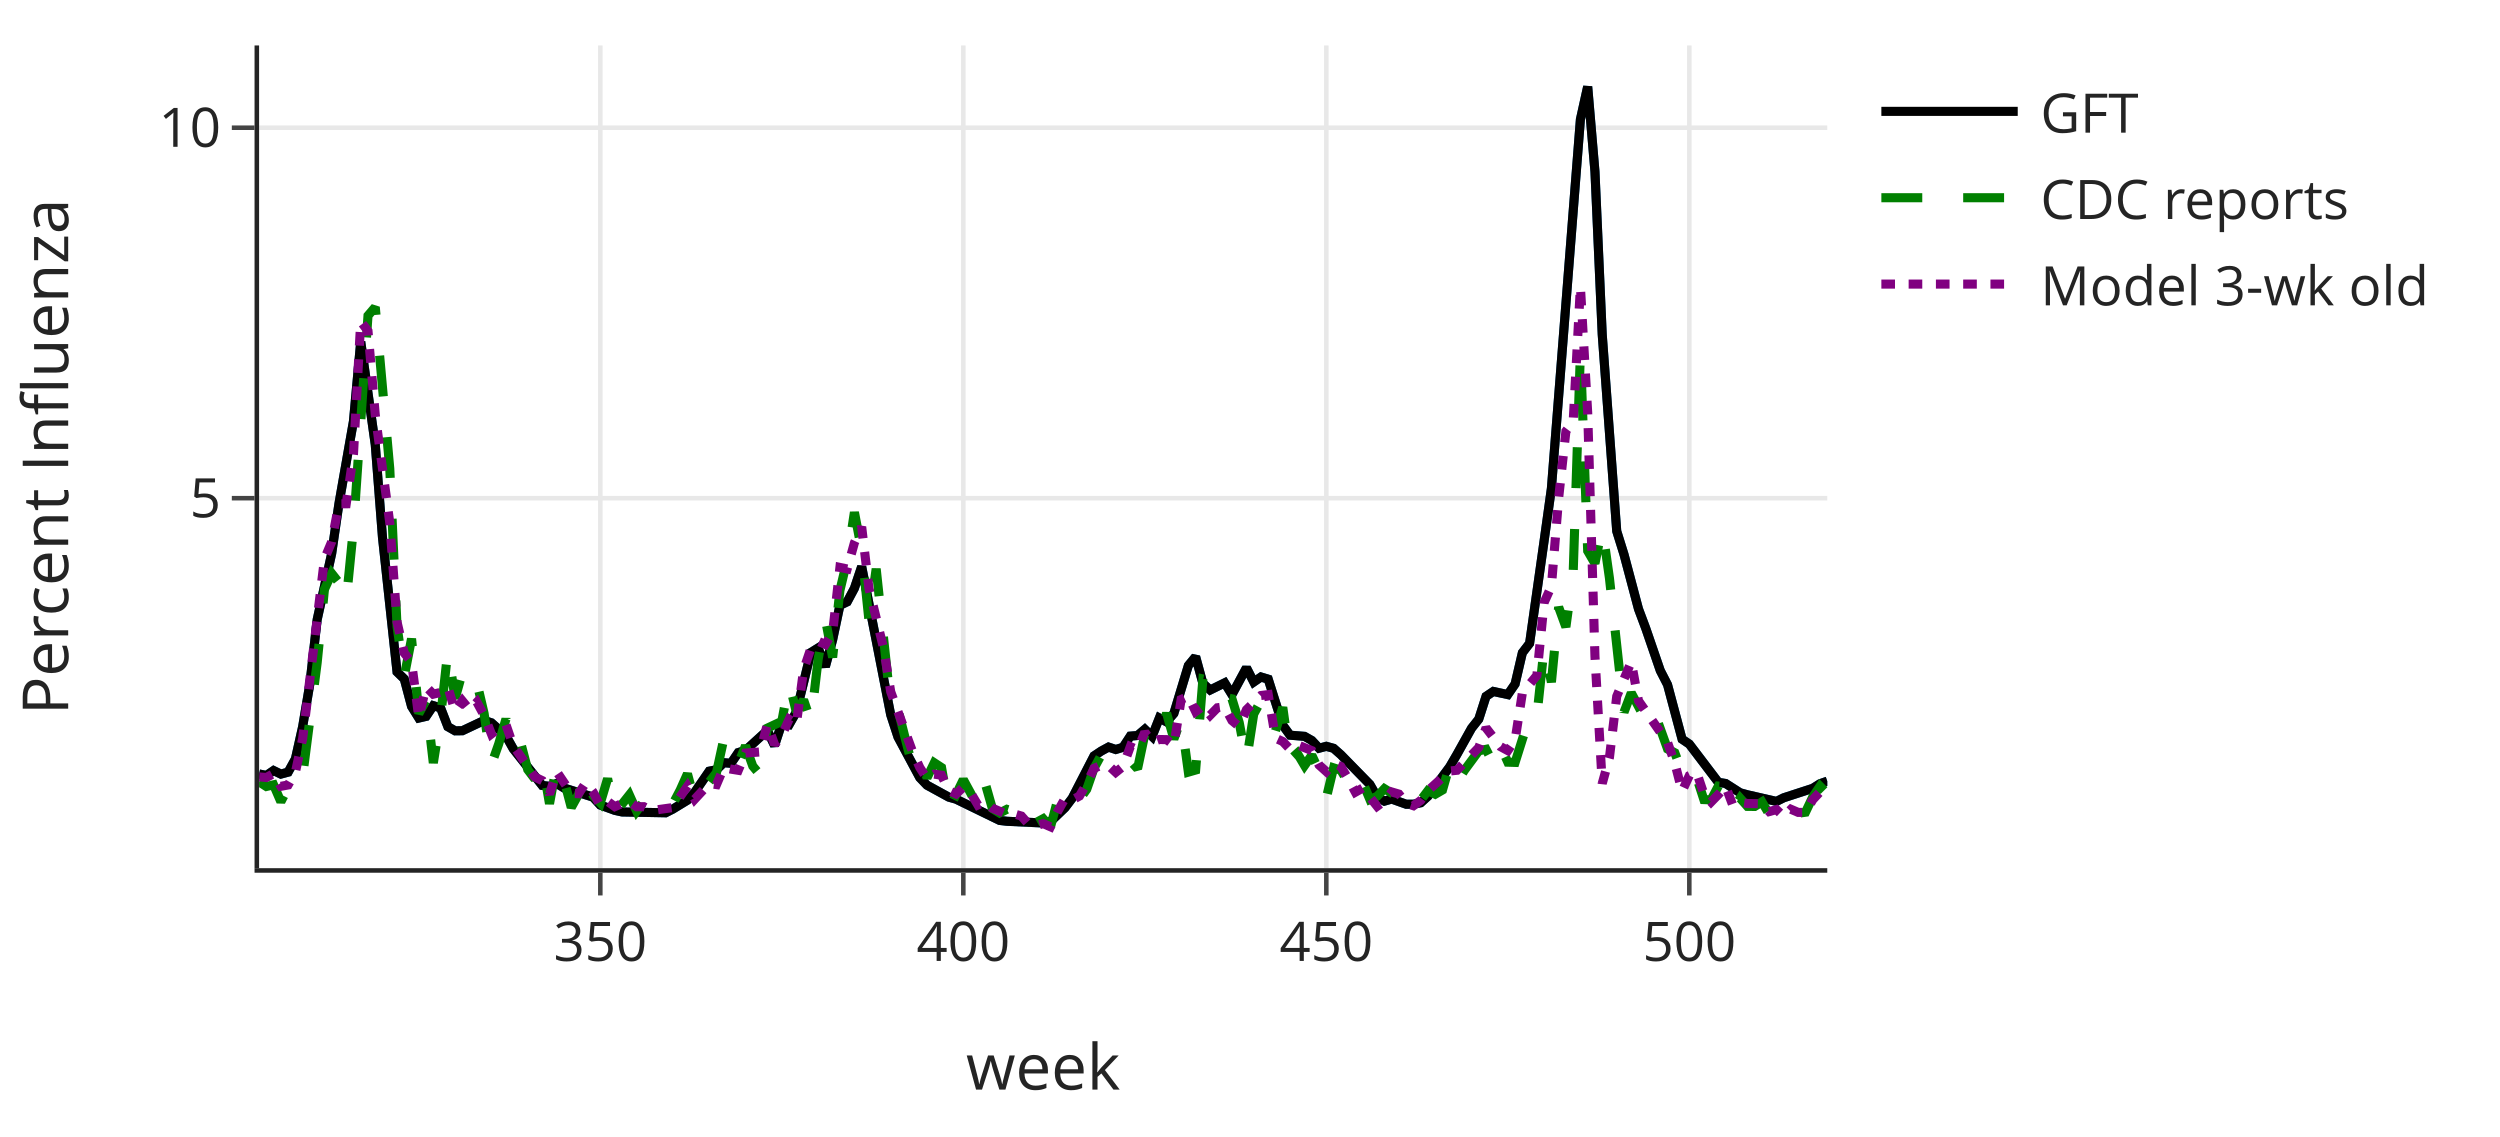
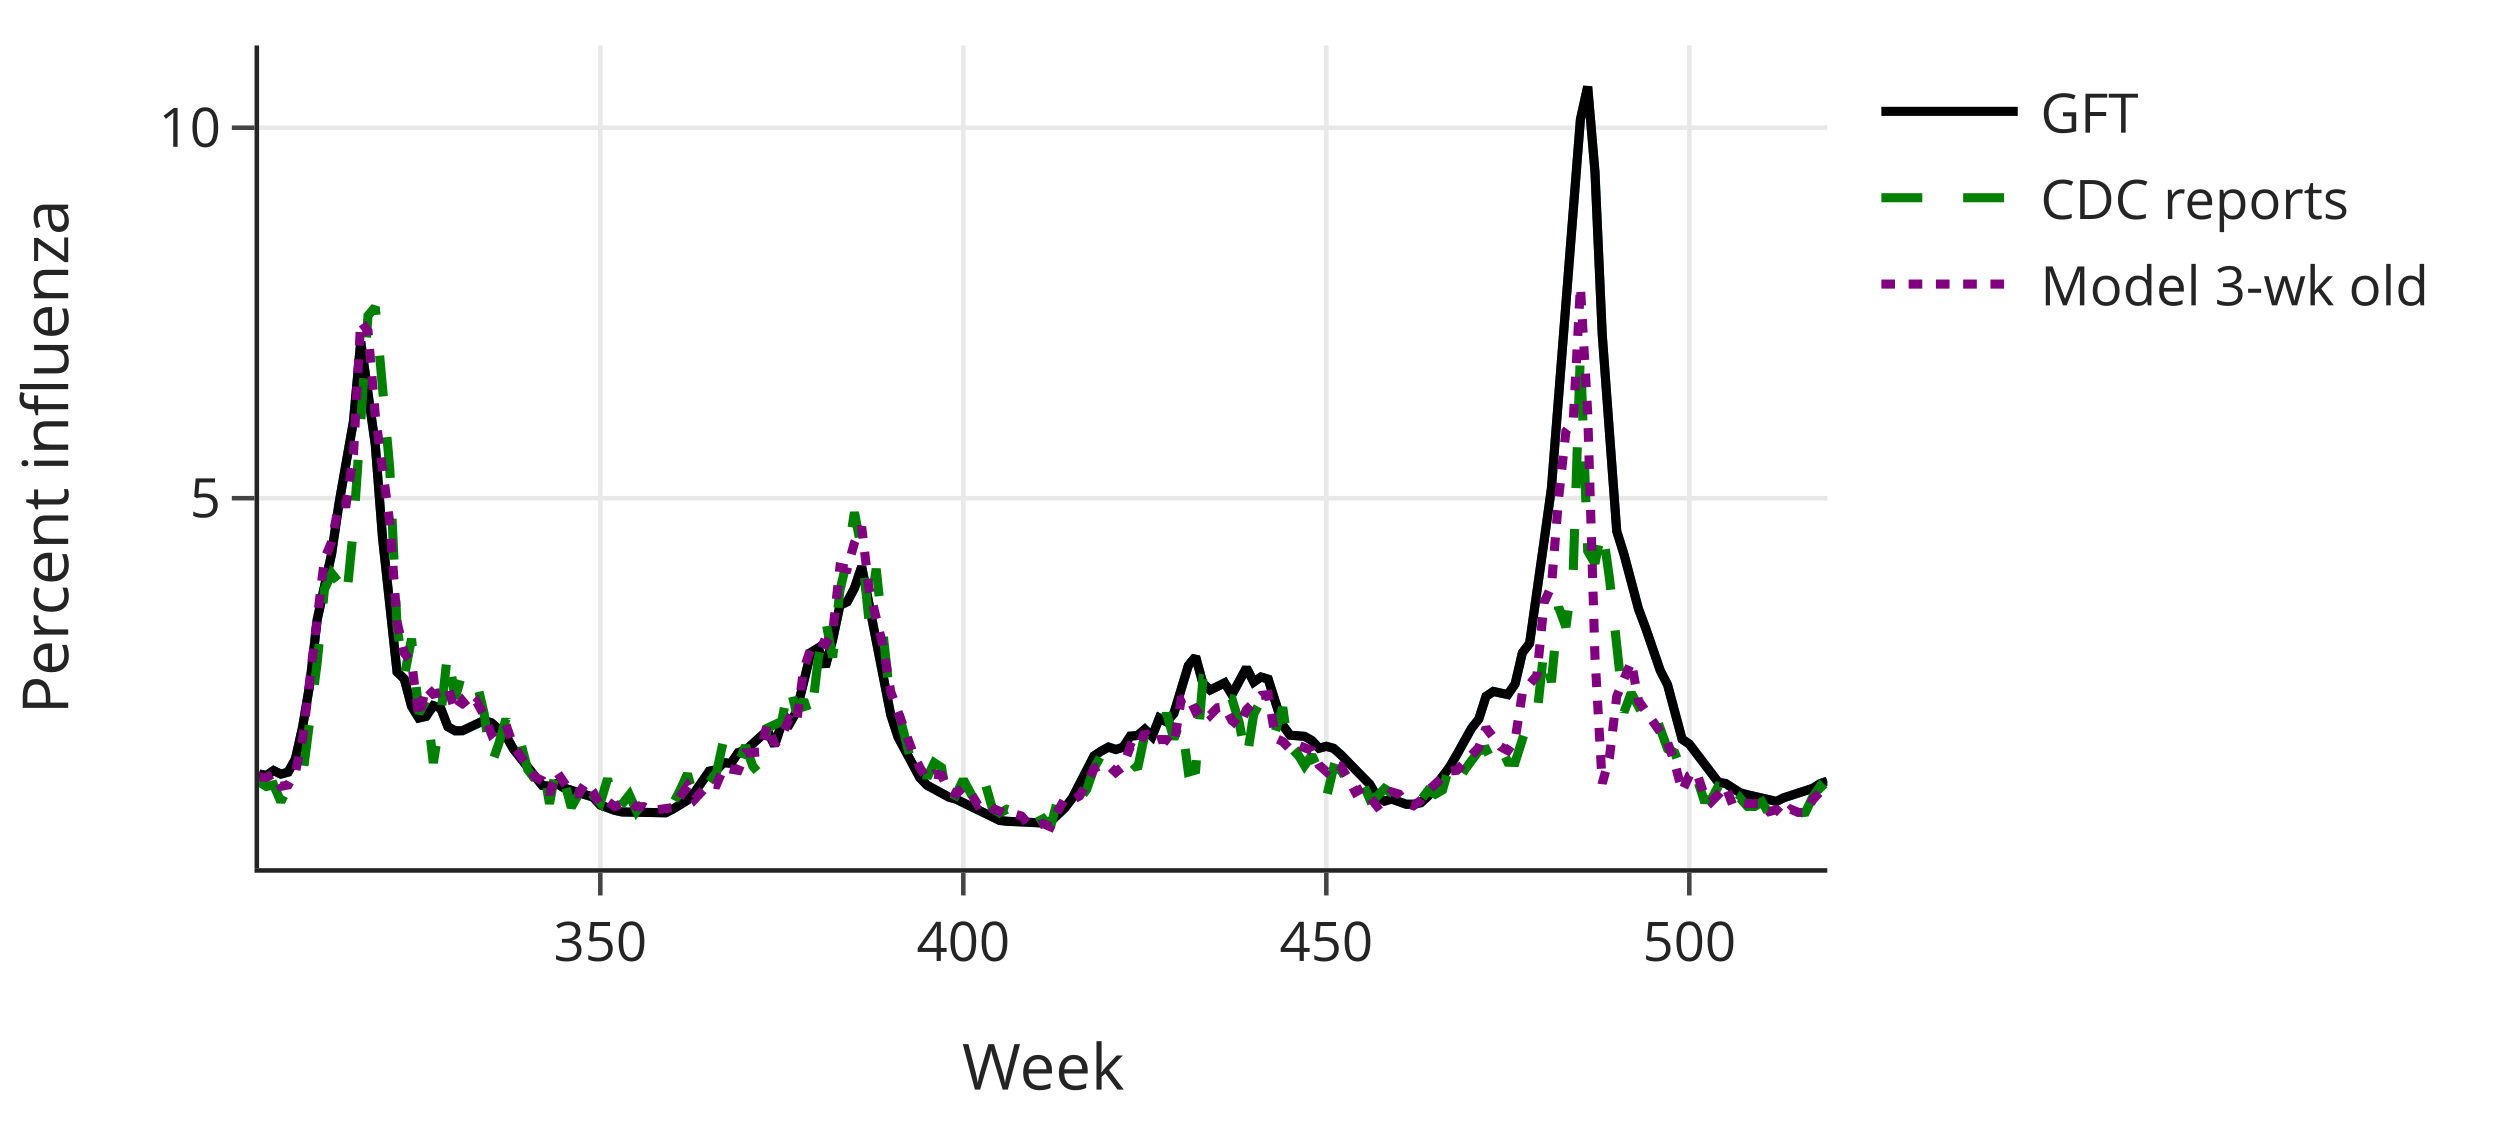
<svg xmlns="http://www.w3.org/2000/svg" class="main-svg" width="550" height="250" style="" viewBox="0 0 550 250">
  <rect x="0" y="0" width="550" height="250" style="fill: rgb(255, 255, 255); fill-opacity: 1;" />
-   <defs id="defs-ad6b97">
+   <defs id="defs-da70ee">
    <g class="clips">
-       <clipPath id="clipad6b97xyplot" class="plotclip">
+       <clipPath id="clipda70eexyplot" class="plotclip">
        <rect width="345" height="181" />
      </clipPath>
-       <clipPath class="axesclip" id="clipad6b97x">
+       <clipPath class="axesclip" id="clipda70eex">
        <rect x="57" y="0" width="345" height="250" />
      </clipPath>
-       <clipPath class="axesclip" id="clipad6b97y">
+       <clipPath class="axesclip" id="clipda70eey">
        <rect x="0" y="10" width="550" height="181" />
      </clipPath>
-       <clipPath class="axesclip" id="clipad6b97xy">
+       <clipPath class="axesclip" id="clipda70eexy">
        <rect x="57" y="10" width="345" height="181" />
      </clipPath>
    </g>
    <g class="gradients" />
    <g class="patterns" />
  </defs>
  <g class="bglayer" />
  <g class="layer-below">
    <g class="imagelayer" />
    <g class="shapelayer" />
  </g>
  <g class="cartesianlayer">
    <g class="subplot xy">
      <g class="layer-subplot">
        <g class="shapelayer" />
        <g class="imagelayer" />
      </g>
      <g class="gridlayer">
        <g class="x">
          <path class="xgrid crisp" transform="translate(132.07,0)" d="M0,10v181" style="stroke: rgb(232, 232, 232); stroke-opacity: 1; stroke-width: 1px;" />
          <path class="xgrid crisp" transform="translate(211.93,0)" d="M0,10v181" style="stroke: rgb(232, 232, 232); stroke-opacity: 1; stroke-width: 1px;" />
          <path class="xgrid crisp" transform="translate(291.79,0)" d="M0,10v181" style="stroke: rgb(232, 232, 232); stroke-opacity: 1; stroke-width: 1px;" />
          <path class="xgrid crisp" transform="translate(371.65,0)" d="M0,10v181" style="stroke: rgb(232, 232, 232); stroke-opacity: 1; stroke-width: 1px;" />
        </g>
        <g class="y">
          <path class="ygrid crisp" transform="translate(0,109.6)" d="M57,0h345" style="stroke: rgb(232, 232, 232); stroke-opacity: 1; stroke-width: 1px;" />
          <path class="ygrid crisp" transform="translate(0,28.1)" d="M57,0h345" style="stroke: rgb(232, 232, 232); stroke-opacity: 1; stroke-width: 1px;" />
        </g>
      </g>
      <g class="zerolinelayer" />
      <path class="xlines-below" />
      <path class="ylines-below" />
      <g class="overlines-below" />
      <g class="xaxislayer-below" />
      <g class="yaxislayer-below" />
      <g class="overaxes-below" />
-       <g class="plot" transform="translate(57,10)" clip-path="url(#clipad6b97xyplot)">
+       <g class="plot" transform="translate(57,10)" clip-path="url(#clipda70eexyplot)">
        <g class="scatterlayer mlayer">
-           <g class="trace scatter tracee38d1a" style="stroke-miterlimit: 2; opacity: 1;">
+           <g class="trace scatter tracea7190e" style="stroke-miterlimit: 2; opacity: 1;">
            <g class="fills" />
            <g class="errorbars" />
            <g class="lines">
              <path class="js-line" d="M0,160.27L1.6,160.61L3.19,159.52L4.79,160.3L6.39,159.87L7.99,156.96L9.58,149.88L11.18,140.38L12.78,126.31L15.97,111.76L17.57,100.8L20.76,82.69L22.36,65.17L25.56,87.83L27.15,108.27L30.35,137.82L31.94,139.37L33.54,145.4L35.14,147.97L36.74,147.6L38.33,145.25L39.93,145.74L41.53,149.87L43.13,150.78L44.72,150.76L49.51,148.5L51.11,149.02L54.31,151.87L55.9,154.71L62.29,162.79L63.89,163L65.49,162.37L67.08,163.36L73.47,165.37L75.07,167.11L78.26,168.28L79.86,168.63L89.44,168.81L91.04,167.99L94.24,166.04L95.83,164.31L99.03,159.66L100.63,159.34L102.22,157.79L103.82,157.93L105.42,155.57L107.01,155.08L111.81,150.71L113.4,154.02L115,149.15L116.6,149.43L118.19,146.65L119.79,140.15L121.39,133.55L122.99,132.56L124.58,136.66L126.18,130.75L127.78,123.17L129.38,122.4L130.97,119.42L132.57,114.64L138.96,147.26L140.56,152.15L145.35,161.08L146.94,162.74L151.74,165.37L153.33,165.82L162.92,170.49L164.51,170.68L172.5,171.06L174.1,170.76L177.29,167.71L178.89,165.6L183.68,156.3L185.28,155.23L186.88,154.36L188.47,154.89L190.07,154.4L191.67,151.95L193.26,151.81L194.86,150.45L196.46,152L198.06,147.96L199.65,148.81L201.25,146.96L204.44,136.42L206.04,134.48L207.64,140.35L209.24,141.8L212.43,140.23L214.03,142.82L217.22,136.92L218.82,140.04L220.42,138.94L222.01,139.43L225.21,149.54L226.81,151.74L230,152L231.6,152.91L233.19,154.61L234.79,154.19L236.39,154.63L237.99,156.04L244.38,162.58L245.97,165.35L247.57,166.25L249.17,165.79L252.36,166.93L253.96,166.93L255.56,166.61L257.15,165.17L261.94,158.7L263.54,155.95L266.74,150.21L268.33,148.2L269.93,143.2L271.53,142.12L274.72,142.81L276.32,140.48L277.92,133.61L279.51,131.54L282.71,108.94L284.31,97.44L290.69,16.27L292.29,9.05L293.89,27.75L295.49,63.59L298.68,106.85L300.28,111.98L303.47,123.98L305.07,128.25L308.26,137.53L309.86,140.64L313.06,152.62L314.65,153.7L321.04,162.11L322.64,162.37L325.83,164.41L327.43,164.85L333.82,166.31L335.42,165.51L341.81,163.43L343.4,162.42L345,161.86" style="vector-effect: non-scaling-stroke; fill: none; stroke: rgb(31, 119, 180); stroke-opacity: 1; stroke-width: 2px; opacity: 1;" />
            </g>
            <g class="points" />
            <g class="text" />
          </g>
-           <g class="trace scatter traced5f465" style="stroke-miterlimit: 2; opacity: 1;">
+           <g class="trace scatter tracec8e7f7" style="stroke-miterlimit: 2; opacity: 1;">
            <g class="fills" />
            <g class="errorbars" />
            <g class="lines">
              <path class="js-line" d="M0,160.27L1.6,160.61L3.19,159.52L4.79,160.3L6.39,159.87L7.99,156.96L9.58,149.88L11.18,140.38L12.78,126.31L15.97,111.76L17.57,100.8L20.76,82.69L22.36,65.17L25.56,87.83L27.15,108.27L30.35,137.82L31.94,139.37L33.54,145.4L35.14,147.97L36.74,147.6L38.33,145.25L39.93,145.74L41.53,149.87L43.13,150.78L44.72,150.76L49.51,148.5L51.11,149.02L54.31,151.87L55.9,154.71L62.29,162.79L63.89,163L65.49,162.37L67.08,163.36L73.47,165.37L75.07,167.11L78.26,168.28L79.86,168.63L89.44,168.81L91.04,167.99L94.24,166.04L95.83,164.31L99.03,159.66L100.63,159.34L102.22,157.79L103.82,157.93L105.42,155.57L107.01,155.08L111.81,150.71L113.4,154.02L115,149.15L116.6,149.43L118.19,146.65L119.79,140.15L121.39,133.55L122.99,132.56L124.58,136.66L126.18,130.75L127.78,123.17L129.38,122.4L130.97,119.42L132.57,114.64L138.96,147.26L140.56,152.15L145.35,161.08L146.94,162.74L151.74,165.37L153.33,165.82L162.92,170.49L164.51,170.68L172.5,171.06L174.1,170.76L177.29,167.71L178.89,165.6L183.68,156.3L185.28,155.23L186.88,154.36L188.47,154.89L190.07,154.4L191.67,151.95L193.26,151.81L194.86,150.45L196.46,152L198.06,147.96L199.65,148.81L201.25,146.96L204.44,136.42L206.04,134.48L207.64,140.35L209.24,141.8L212.43,140.23L214.03,142.82L217.22,136.92L218.82,140.04L220.42,138.94L222.01,139.43L225.21,149.54L226.81,151.74L230,152L231.6,152.91L233.19,154.61L234.79,154.19L236.39,154.63L237.99,156.04L244.38,162.58L245.97,165.35L247.57,166.25L249.17,165.79L252.36,166.93L253.96,166.93L255.56,166.61L257.15,165.17L261.94,158.7L263.54,155.95L266.74,150.21L268.33,148.2L269.93,143.2L271.53,142.12L274.72,142.81L276.32,140.48L277.92,133.61L279.51,131.54L282.71,108.94L284.31,97.44L290.69,16.27L292.29,9.05L293.89,27.75L295.49,63.59L298.68,106.85L300.28,111.98L303.47,123.98L305.07,128.25L308.26,137.53L309.86,140.64L313.06,152.62L314.65,153.7L321.04,162.11L322.64,162.37L325.83,164.41L327.43,164.85L333.82,166.31L335.42,165.51L341.81,163.43L343.4,162.42L345,161.86" style="vector-effect: non-scaling-stroke; fill: none; stroke: rgb(0, 0, 0); stroke-opacity: 1; stroke-width: 2px; opacity: 1;" />
            </g>
            <g class="points" />
            <g class="text" />
          </g>
-           <g class="trace scatter traceb914d0" style="stroke-miterlimit: 2; opacity: 1;">
+           <g class="trace scatter trace3ab287" style="stroke-miterlimit: 2; opacity: 1;">
            <g class="fills" />
            <g class="errorbars" />
            <g class="lines">
              <path class="js-line" d="M0,162L1.6,163.03L3.19,162.66L4.79,166.37L6.39,163.24L7.99,163.3L9.58,160.76L12.78,135.77L14.38,119.64L15.97,116.15L17.57,118.19L19.17,122.21L20.76,106.2L23.96,59.44L25.56,57.56L28.75,93.09L30.35,127.82L31.94,138.82L33.54,130.5L35.14,146.99L36.74,144.03L38.33,157.86L39.93,147.78L41.53,133.09L43.13,143.67L44.72,137.95L46.32,140.96L47.92,140.19L49.51,147L51.11,158.21L52.71,153.68L54.31,148.18L55.9,154.29L57.5,153.21L59.1,159.31L60.69,161.4L62.29,157.54L63.89,166.83L65.49,158.17L67.08,161.58L68.68,167.64L70.28,164.74L71.88,159.91L73.47,165.03L75.07,166.66L76.67,161.29L78.26,168.91L81.46,164.88L83.06,168.45L84.65,166.29L86.25,168.11L87.85,168.28L89.44,167.18L91.04,166.86L92.64,163.81L94.24,160.23L95.83,166.16L100.63,159.97L102.22,152.65L103.82,156.87L105.42,158.05L107.01,154.07L108.61,158.54L110.21,160.46L111.81,150.19L115,148.69L116.6,140.09L118.19,146.64L119.79,143.98L121.39,148.75L122.99,135.1L124.58,126.17L126.18,134.64L127.78,119.9L129.38,113.16L130.97,102.69L132.57,111.04L134.17,126.51L135.76,115.12L138.96,145.14L140.56,146.18L143.75,158.7L145.35,157.03L146.94,161.11L148.54,157.81L150.14,158.86L151.74,168.09L154.93,161.52L156.53,164.46L158.13,167.53L159.72,162.24L161.32,167.87L162.92,168.86L164.51,168.05L166.11,168.55L167.71,168.32L169.31,171.84L172.5,170.12L174.1,171.95L175.69,165.97L177.29,163.91L178.89,164.34L180.49,165.88L182.08,163.65L183.68,159.03L185.28,156.08L186.88,157.41L188.47,156.24L190.07,156.63L191.67,157.34L193.26,159.13L194.86,151.56L196.46,153.17L198.06,152L199.65,146.9L201.25,152.58L202.85,148.19L204.44,159.87L206.04,159.41L207.64,139.37L209.24,139.72L210.83,144.07L212.43,143.39L214.03,143.74L215.63,148.97L217.22,157.43L218.82,147.09L220.42,144.15L222.01,148.93L223.61,150.8L225.21,145.6L226.81,157.14L228.4,155.72L230,158.42L231.6,156.14L233.19,159.6L234.79,165.54L236.39,158.93L237.99,159.44L241.18,164.76L242.78,162.09L244.38,165.89L245.97,165.19L247.57,163.51L249.17,164.5L250.76,164.95L252.36,166.93L253.96,167.88L255.56,166.05L257.15,163.95L258.75,164.73L260.35,163.8L261.94,158.26L263.54,162.13L265.14,159.51L268.33,155.19L269.93,154.85L271.53,157.99L273.13,154.15L274.72,157.68L276.32,157.73L279.51,147.62L281.11,147.56L282.71,132.44L284.31,140.08L285.9,123.56L287.5,127.94L289.1,116L290.69,67.46L292.29,111.21L293.89,113.97L295.49,105.96L297.08,117.21L300.28,146.69L301.88,142.44L305.07,148.44L306.67,145.86L309.86,154.77L311.46,155.61L313.06,159.89L314.65,159.06L316.25,160.99L317.85,165.91L319.44,165.97L321.04,162.93L322.64,163.04L324.24,168.05L325.83,165.6L327.43,167.4L329.03,167.42L330.63,166.42L332.22,169.1L333.82,168.34L335.42,170.33L337.01,169.14L340.21,168.69L341.81,165.32L343.4,162.98L345,164.6" style="vector-effect: non-scaling-stroke; fill: none; stroke: rgb(0, 128, 0); stroke-opacity: 1; stroke-width: 2px; opacity: 1; stroke-dasharray: 9px, 9px;" />
            </g>
            <g class="points" />
            <g class="text" />
          </g>
-           <g class="trace scatter tracecaf2f1" style="stroke-miterlimit: 2; opacity: 1;">
+           <g class="trace scatter trace916566" style="stroke-miterlimit: 2; opacity: 1;">
            <g class="fills" />
            <g class="errorbars" />
            <g class="lines">
              <path class="js-line" d="M0,160.92L1.6,161.05L3.19,160.19L4.79,162.99L6.39,162.69L7.99,159.88L9.58,152.51L14.38,113L15.97,109.19L17.57,100.85L19.17,100.83L20.76,89.97L22.36,60.7L23.96,62.84L25.56,81.27L28.75,105.01L30.35,126.84L31.94,133.67L33.54,135.66L35.14,147.88L36.74,141.08L38.33,142.72L39.93,142.33L41.53,141.16L43.13,146.49L44.72,144.19L46.32,146.15L47.92,144.47L49.51,147.41L51.11,151.47L52.71,150.23L54.31,149.4L55.9,154.03L60.69,160.96L62.29,161.73L63.89,164.68L65.49,159.79L68.68,164.54L70.28,164.62L71.88,162.19L73.47,164.23L75.07,167.35L76.67,166.3L78.26,167.46L79.86,166.76L81.46,166.36L83.06,167.49L84.65,167.47L86.25,168.34L91.04,167.66L92.64,165.25L94.24,162.97L95.83,165.83L99.03,162.38L100.63,162.61L102.22,158.88L103.82,159.21L105.42,159.47L107.01,155.67L110.21,155.43L111.81,149.39L113.4,153.77L115,151.8L116.6,148.27L118.19,149.35L119.79,137.37L121.39,132.66L122.99,131.08L124.58,131.78L126.18,129.19L127.78,114.83L129.38,115.17L130.97,109.41L132.57,105.91L134.17,119.46L137.36,132.48L138.96,142.19L143.75,155.33L145.35,158.85L146.94,161.34L148.54,160.31L150.14,160.55L151.74,163.92L153.33,164.67L154.93,163.18L156.53,164.39L158.13,167.1L159.72,166.37L161.32,167.8L164.51,169.16L166.11,169.06L167.71,169.53L169.31,171.35L170.9,171.67L172.5,171.19L174.1,171.89L175.69,168.52L177.29,165.67L178.89,166.02L180.49,165.12L182.08,162.4L183.68,159.05L185.28,158.33L186.88,158.42L188.47,159.91L190.07,158.61L191.67,154.25L193.26,154.95L194.86,151.09L196.46,153.26L198.06,152.69L199.65,152.72L201.25,153.91L202.85,143.89L204.44,143.18L206.04,146.55L207.64,145.37L209.24,147.33L210.83,145.71L212.43,145.5L214.03,148.52L215.63,149.85L217.22,146.14L220.42,143.01L222.01,142.81L223.61,152.4L225.21,153.13L226.81,154.83L228.4,153.84L231.6,155.14L233.19,158.3L234.79,159.74L236.39,157.93L237.99,158.63L239.58,161.31L241.18,164.28L242.78,163.38L245.97,167.38L247.57,166.22L249.17,164.23L250.76,164.7L252.36,166.72L253.96,167.26L255.56,166.1L257.15,163.95L261.94,159.62L263.54,159.46L268.33,154.45L269.93,150.14L273.13,154.27L274.72,155.13L276.32,152.79L277.92,142.45L281.11,138.6L282.71,122.53L284.31,118.97L285.9,99.59L287.5,84.86L289.1,82.72L290.69,53.07L292.29,80.77L293.89,134.38L295.49,162.37L297.08,156.63L298.68,143.19L301.88,135.6L303.47,144.18L309.86,153.34L311.46,157.87L313.06,164.09L314.65,160.63L316.25,159.89L317.85,164.66L319.44,166.43L321.04,164.79L322.64,162.97L324.24,167.24L325.83,166.54L327.43,166.77L330.63,166.82L332.22,168.55L333.82,168.11L335.42,169.63L337.01,168.04L338.61,168.73L340.21,168.72L341.81,165.93L343.4,164.23L345,166.05" style="vector-effect: non-scaling-stroke; fill: none; stroke: rgb(128, 0, 128); stroke-opacity: 1; stroke-width: 2px; opacity: 1; stroke-dasharray: 3px, 3px;" />
            </g>
            <g class="points" />
            <g class="text" />
          </g>
        </g>
      </g>
      <g class="overplot" />
      <path class="xlines-above crisp" d="M56,191.5H402" style="fill: none; stroke-width: 1px; stroke: rgb(36, 36, 36); stroke-opacity: 1;" />
      <path class="ylines-above crisp" d="M56.5,10V191" style="fill: none; stroke-width: 1px; stroke: rgb(36, 36, 36); stroke-opacity: 1;" />
      <g class="overlines-above" />
      <g class="xaxislayer-above">
        <path class="xtick ticks crisp" d="M0,192v5" transform="translate(132.07,0)" style="stroke: rgb(68, 68, 68); stroke-opacity: 1; stroke-width: 1px;" />
        <path class="xtick ticks crisp" d="M0,192v5" transform="translate(211.93,0)" style="stroke: rgb(68, 68, 68); stroke-opacity: 1; stroke-width: 1px;" />
        <path class="xtick ticks crisp" d="M0,192v5" transform="translate(291.79,0)" style="stroke: rgb(68, 68, 68); stroke-opacity: 1; stroke-width: 1px;" />
        <path class="xtick ticks crisp" d="M0,192v5" transform="translate(371.65,0)" style="stroke: rgb(68, 68, 68); stroke-opacity: 1; stroke-width: 1px;" />
        <g class="xtick">
          <text text-anchor="middle" x="0" y="211.4" transform="translate(132.07,0)" style="font-family: 'Open Sans', verdana, arial, sans-serif; font-size: 12px; fill: rgb(36, 36, 36); fill-opacity: 1; white-space: pre; opacity: 1;">350</text>
        </g>
        <g class="xtick">
          <text text-anchor="middle" x="0" y="211.4" style="font-family: 'Open Sans', verdana, arial, sans-serif; font-size: 12px; fill: rgb(36, 36, 36); fill-opacity: 1; white-space: pre; opacity: 1;" transform="translate(211.93,0)">400</text>
        </g>
        <g class="xtick">
          <text text-anchor="middle" x="0" y="211.4" style="font-family: 'Open Sans', verdana, arial, sans-serif; font-size: 12px; fill: rgb(36, 36, 36); fill-opacity: 1; white-space: pre; opacity: 1;" transform="translate(291.79,0)">450</text>
        </g>
        <g class="xtick">
          <text text-anchor="middle" x="0" y="211.4" style="font-family: 'Open Sans', verdana, arial, sans-serif; font-size: 12px; fill: rgb(36, 36, 36); fill-opacity: 1; white-space: pre; opacity: 1;" transform="translate(371.65,0)">500</text>
        </g>
      </g>
      <g class="yaxislayer-above">
        <path class="ytick ticks crisp" d="M56,0h-5" transform="translate(0,109.6)" style="stroke: rgb(68, 68, 68); stroke-opacity: 1; stroke-width: 1px;" />
        <path class="ytick ticks crisp" d="M56,0h-5" transform="translate(0,28.1)" style="stroke: rgb(68, 68, 68); stroke-opacity: 1; stroke-width: 1px;" />
        <g class="ytick">
          <text text-anchor="end" x="48.6" y="4.2" transform="translate(0,109.6)" style="font-family: 'Open Sans', verdana, arial, sans-serif; font-size: 12px; fill: rgb(36, 36, 36); fill-opacity: 1; white-space: pre; opacity: 1;">5</text>
        </g>
        <g class="ytick">
          <text text-anchor="end" x="48.6" y="4.2" style="font-family: 'Open Sans', verdana, arial, sans-serif; font-size: 12px; fill: rgb(36, 36, 36); fill-opacity: 1; white-space: pre; opacity: 1;" transform="translate(0,28.1)">10</text>
        </g>
      </g>
      <g class="overaxes-above" />
    </g>
  </g>
  <g class="polarlayer" />
  <g class="smithlayer" />
  <g class="ternarylayer" />
  <g class="geolayer" />
  <g class="funnelarealayer" />
  <g class="pielayer" />
  <g class="iciclelayer" />
  <g class="treemaplayer" />
  <g class="sunburstlayer" />
  <g class="glimages" />
-   <defs id="topdefs-ad6b97">
+   <defs id="topdefs-da70ee">
    <g class="clips" />
-     <clipPath id="legendad6b97">
+     <clipPath id="legendda70ee">
      <rect width="131" height="67" x="0" y="0" />
    </clipPath>
  </defs>
  <g class="layer-above">
    <g class="imagelayer" />
    <g class="shapelayer" />
  </g>
  <g class="infolayer">
    <g class="legend" pointer-events="all" transform="translate(408.9,10)">
      <rect class="bg" shape-rendering="crispEdges" style="stroke: rgb(68, 68, 68); stroke-opacity: 1; fill: rgb(255, 255, 255); fill-opacity: 1; stroke-width: 0px;" width="131" height="67" x="0" y="0" />
-       <g class="scrollbox" transform="" clip-path="url(#legendad6b97)">
+       <g class="scrollbox" transform="" clip-path="url(#legendda70ee)">
        <g class="groups">
          <g class="traces" transform="translate(0,14.5)" style="opacity: 1;">
            <text class="legendtext" text-anchor="start" x="40" y="4.68" style="font-family: 'Open Sans', verdana, arial, sans-serif; font-size: 12px; fill: rgb(36, 36, 36); fill-opacity: 1; white-space: pre;">GFT</text>
            <g class="layers" style="opacity: 1;">
              <g class="legendfill" />
              <g class="legendlines">
                <path class="js-line" d="M5,0h30" style="fill: none; stroke: rgb(0, 0, 0); stroke-opacity: 1; stroke-width: 2px;" />
              </g>
              <g class="legendsymbols">
                <g class="legendpoints" />
              </g>
            </g>
            <rect class="legendtoggle" x="0" y="-9.5" width="125.438" height="19" style="fill: rgb(0, 0, 0); fill-opacity: 0;" />
          </g>
          <g class="traces" transform="translate(0,33.5)" style="opacity: 1;">
            <text class="legendtext" text-anchor="start" x="40" y="4.68" style="font-family: 'Open Sans', verdana, arial, sans-serif; font-size: 12px; fill: rgb(36, 36, 36); fill-opacity: 1; white-space: pre;">CDC reports</text>
            <g class="layers" style="opacity: 1;">
              <g class="legendfill" />
              <g class="legendlines">
                <path class="js-line" d="M5,0h30" style="fill: none; stroke: rgb(0, 128, 0); stroke-opacity: 1; stroke-dasharray: 9px, 9px; stroke-width: 2px;" />
              </g>
              <g class="legendsymbols">
                <g class="legendpoints" />
              </g>
            </g>
            <rect class="legendtoggle" x="0" y="-9.5" width="125.438" height="19" style="fill: rgb(0, 0, 0); fill-opacity: 0;" />
          </g>
          <g class="traces" transform="translate(0,52.5)" style="opacity: 1;">
            <text class="legendtext" text-anchor="start" x="40" y="4.68" style="font-family: 'Open Sans', verdana, arial, sans-serif; font-size: 12px; fill: rgb(36, 36, 36); fill-opacity: 1; white-space: pre;">Model 3-wk old</text>
            <g class="layers" style="opacity: 1;">
              <g class="legendfill" />
              <g class="legendlines">
                <path class="js-line" d="M5,0h30" style="fill: none; stroke: rgb(128, 0, 128); stroke-opacity: 1; stroke-dasharray: 3px, 3px; stroke-width: 2px;" />
              </g>
              <g class="legendsymbols">
                <g class="legendpoints" />
              </g>
            </g>
            <rect class="legendtoggle" x="0" y="-9.5" width="125.438" height="19" style="fill: rgb(0, 0, 0); fill-opacity: 0;" />
          </g>
        </g>
      </g>
      <rect class="scrollbar" rx="20" ry="3" width="0" height="0" style="fill: rgb(128, 139, 164); fill-opacity: 1;" x="0" y="0" />
    </g>
    <g class="g-gtitle" />
    <g class="g-xtitle">
-       <text class="xtitle" x="229.5" y="239.706" text-anchor="middle" style="font-family: 'Open Sans', verdana, arial, sans-serif; font-size: 14px; fill: rgb(36, 36, 36); opacity: 1; font-weight: normal; white-space: pre;">week</text>
+       <text class="xtitle" x="229.5" y="239.706" text-anchor="middle" style="font-family: 'Open Sans', verdana, arial, sans-serif; font-size: 14px; fill: rgb(36, 36, 36); opacity: 1; font-weight: normal; white-space: pre;">Week</text>
    </g>
    <g class="g-ytitle" transform="translate(4.924805,0)">
-       <text class="ytitle" transform="rotate(-90,10.075,100.5)" x="10.075" y="100.5" text-anchor="middle" style="font-family: 'Open Sans', verdana, arial, sans-serif; font-size: 14px; fill: rgb(36, 36, 36); opacity: 1; font-weight: normal; white-space: pre;">Percent Influenza</text>
+       <text class="ytitle" transform="rotate(-90,10.075,100.5)" x="10.075" y="100.5" text-anchor="middle" style="font-family: 'Open Sans', verdana, arial, sans-serif; font-size: 14px; fill: rgb(36, 36, 36); opacity: 1; font-weight: normal; white-space: pre;">Percent influenza</text>
    </g>
  </g>
</svg>
